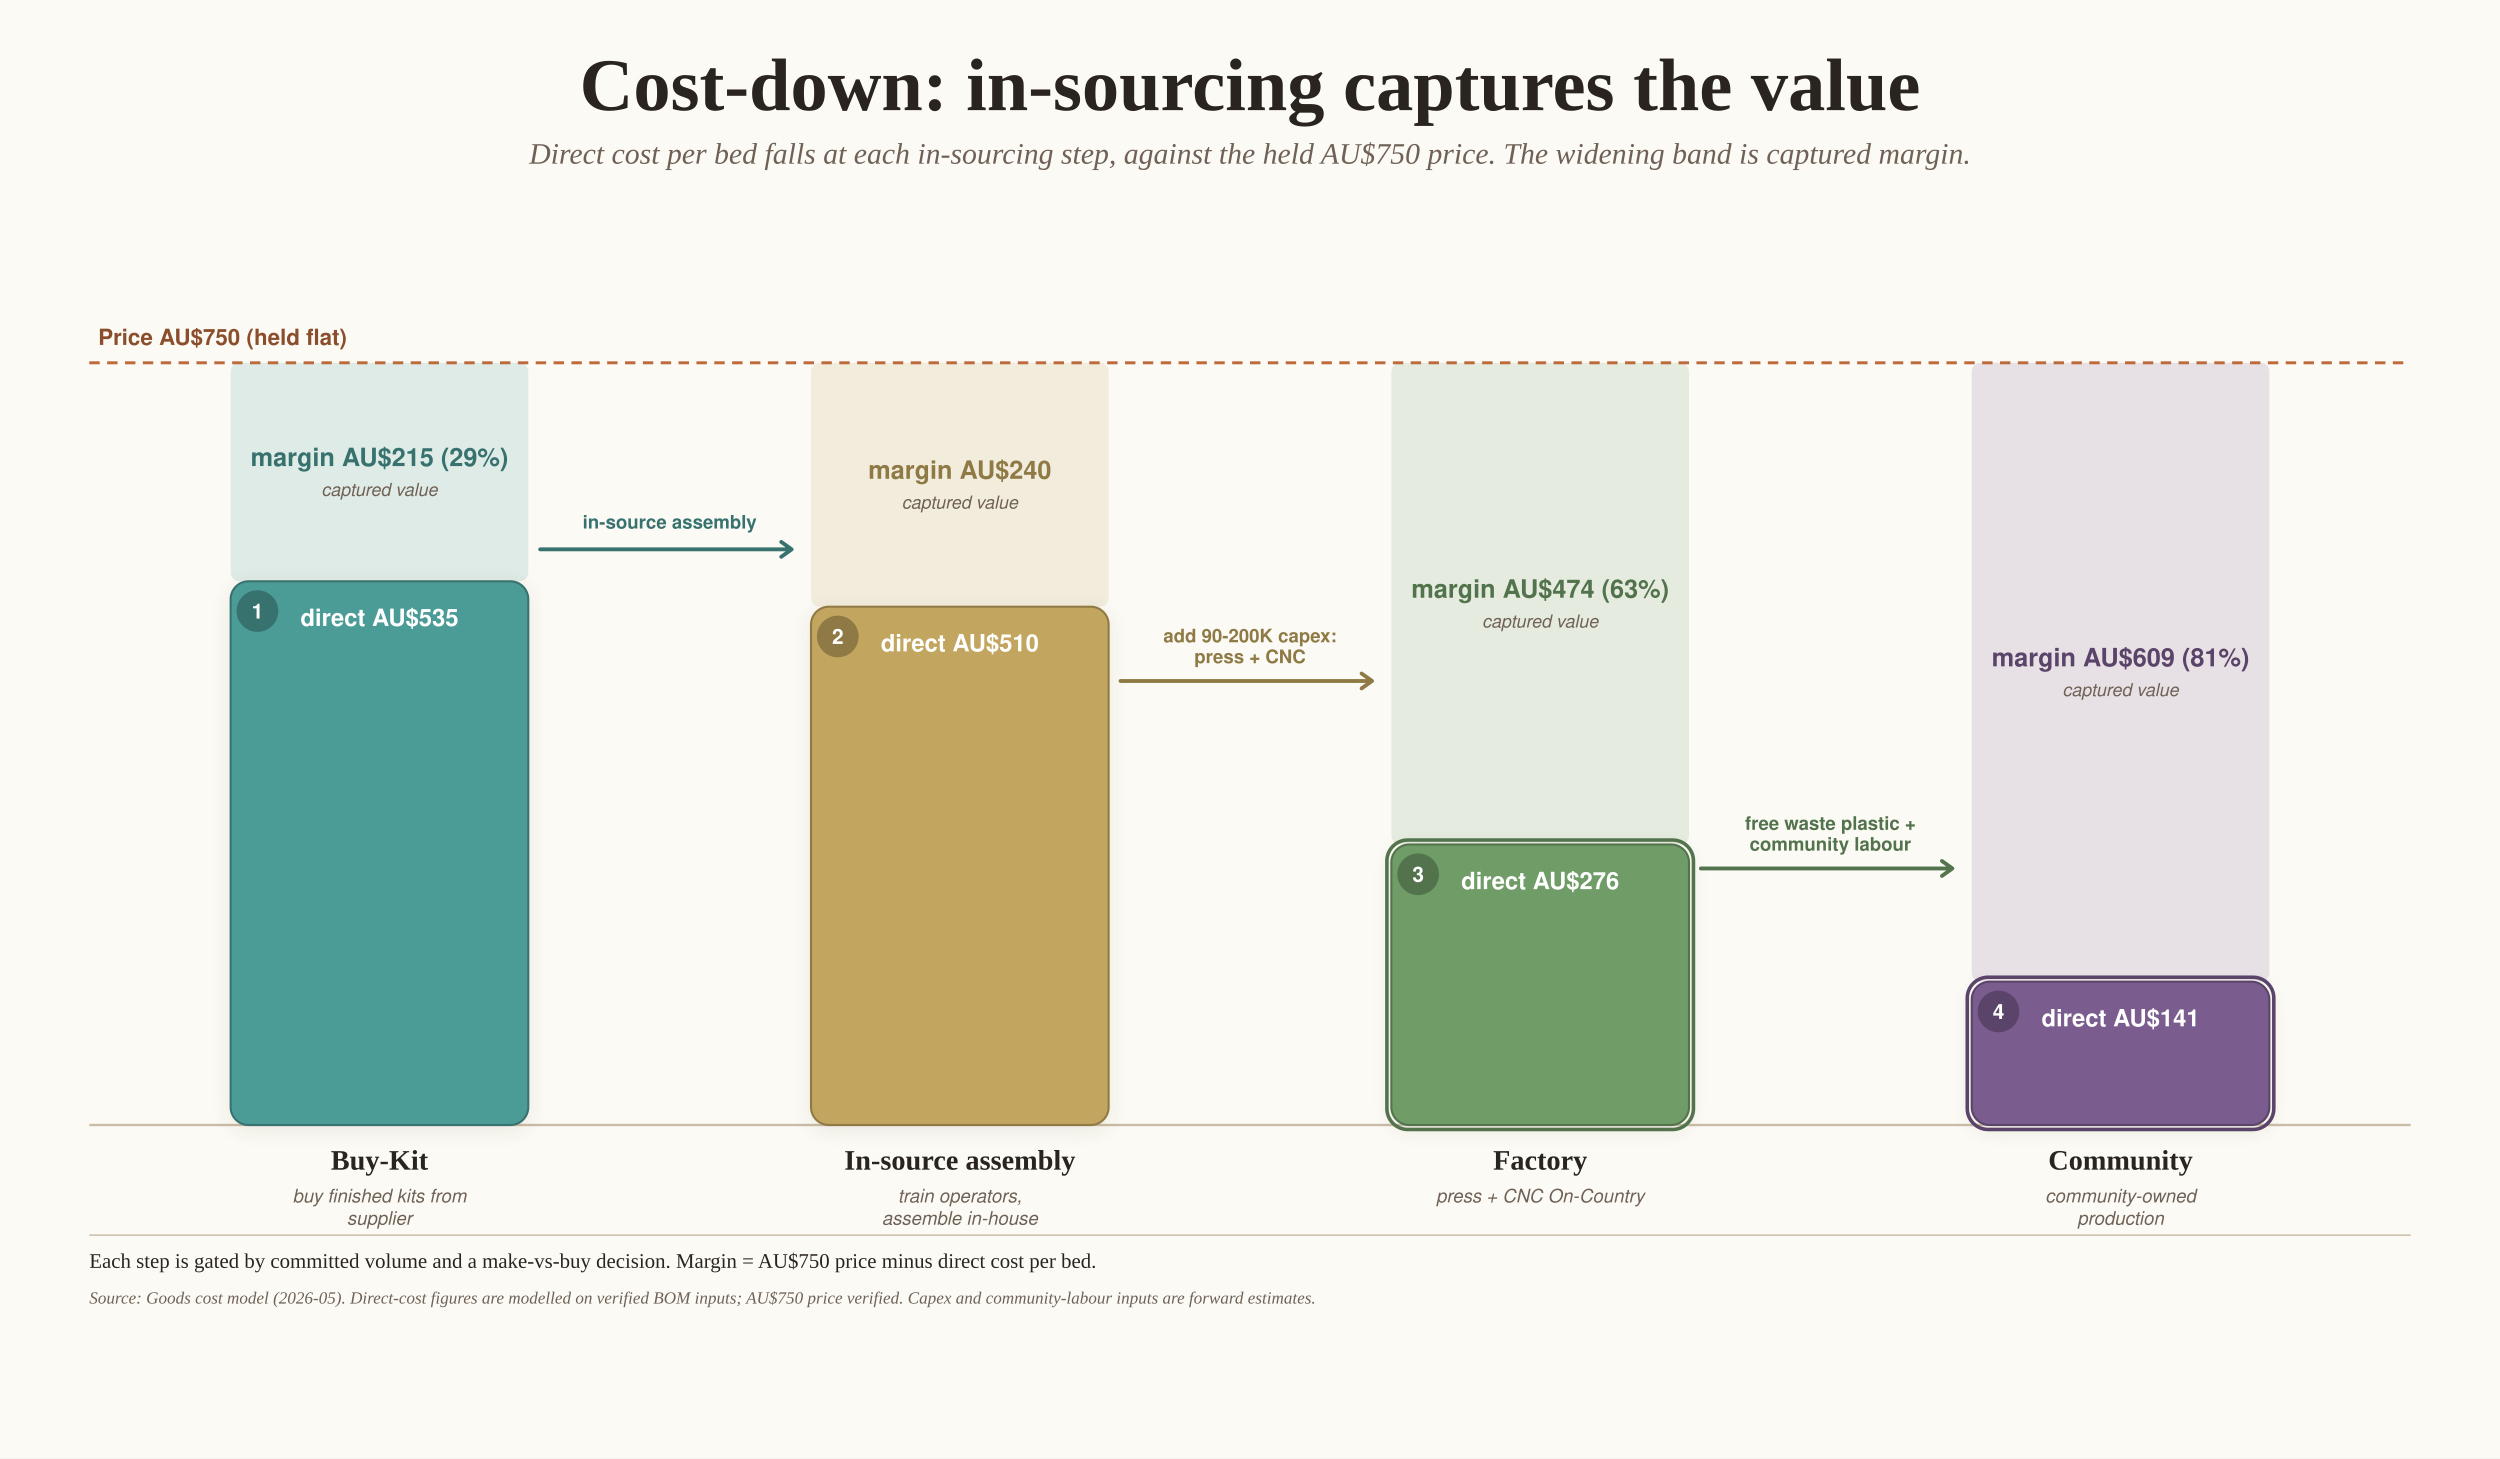
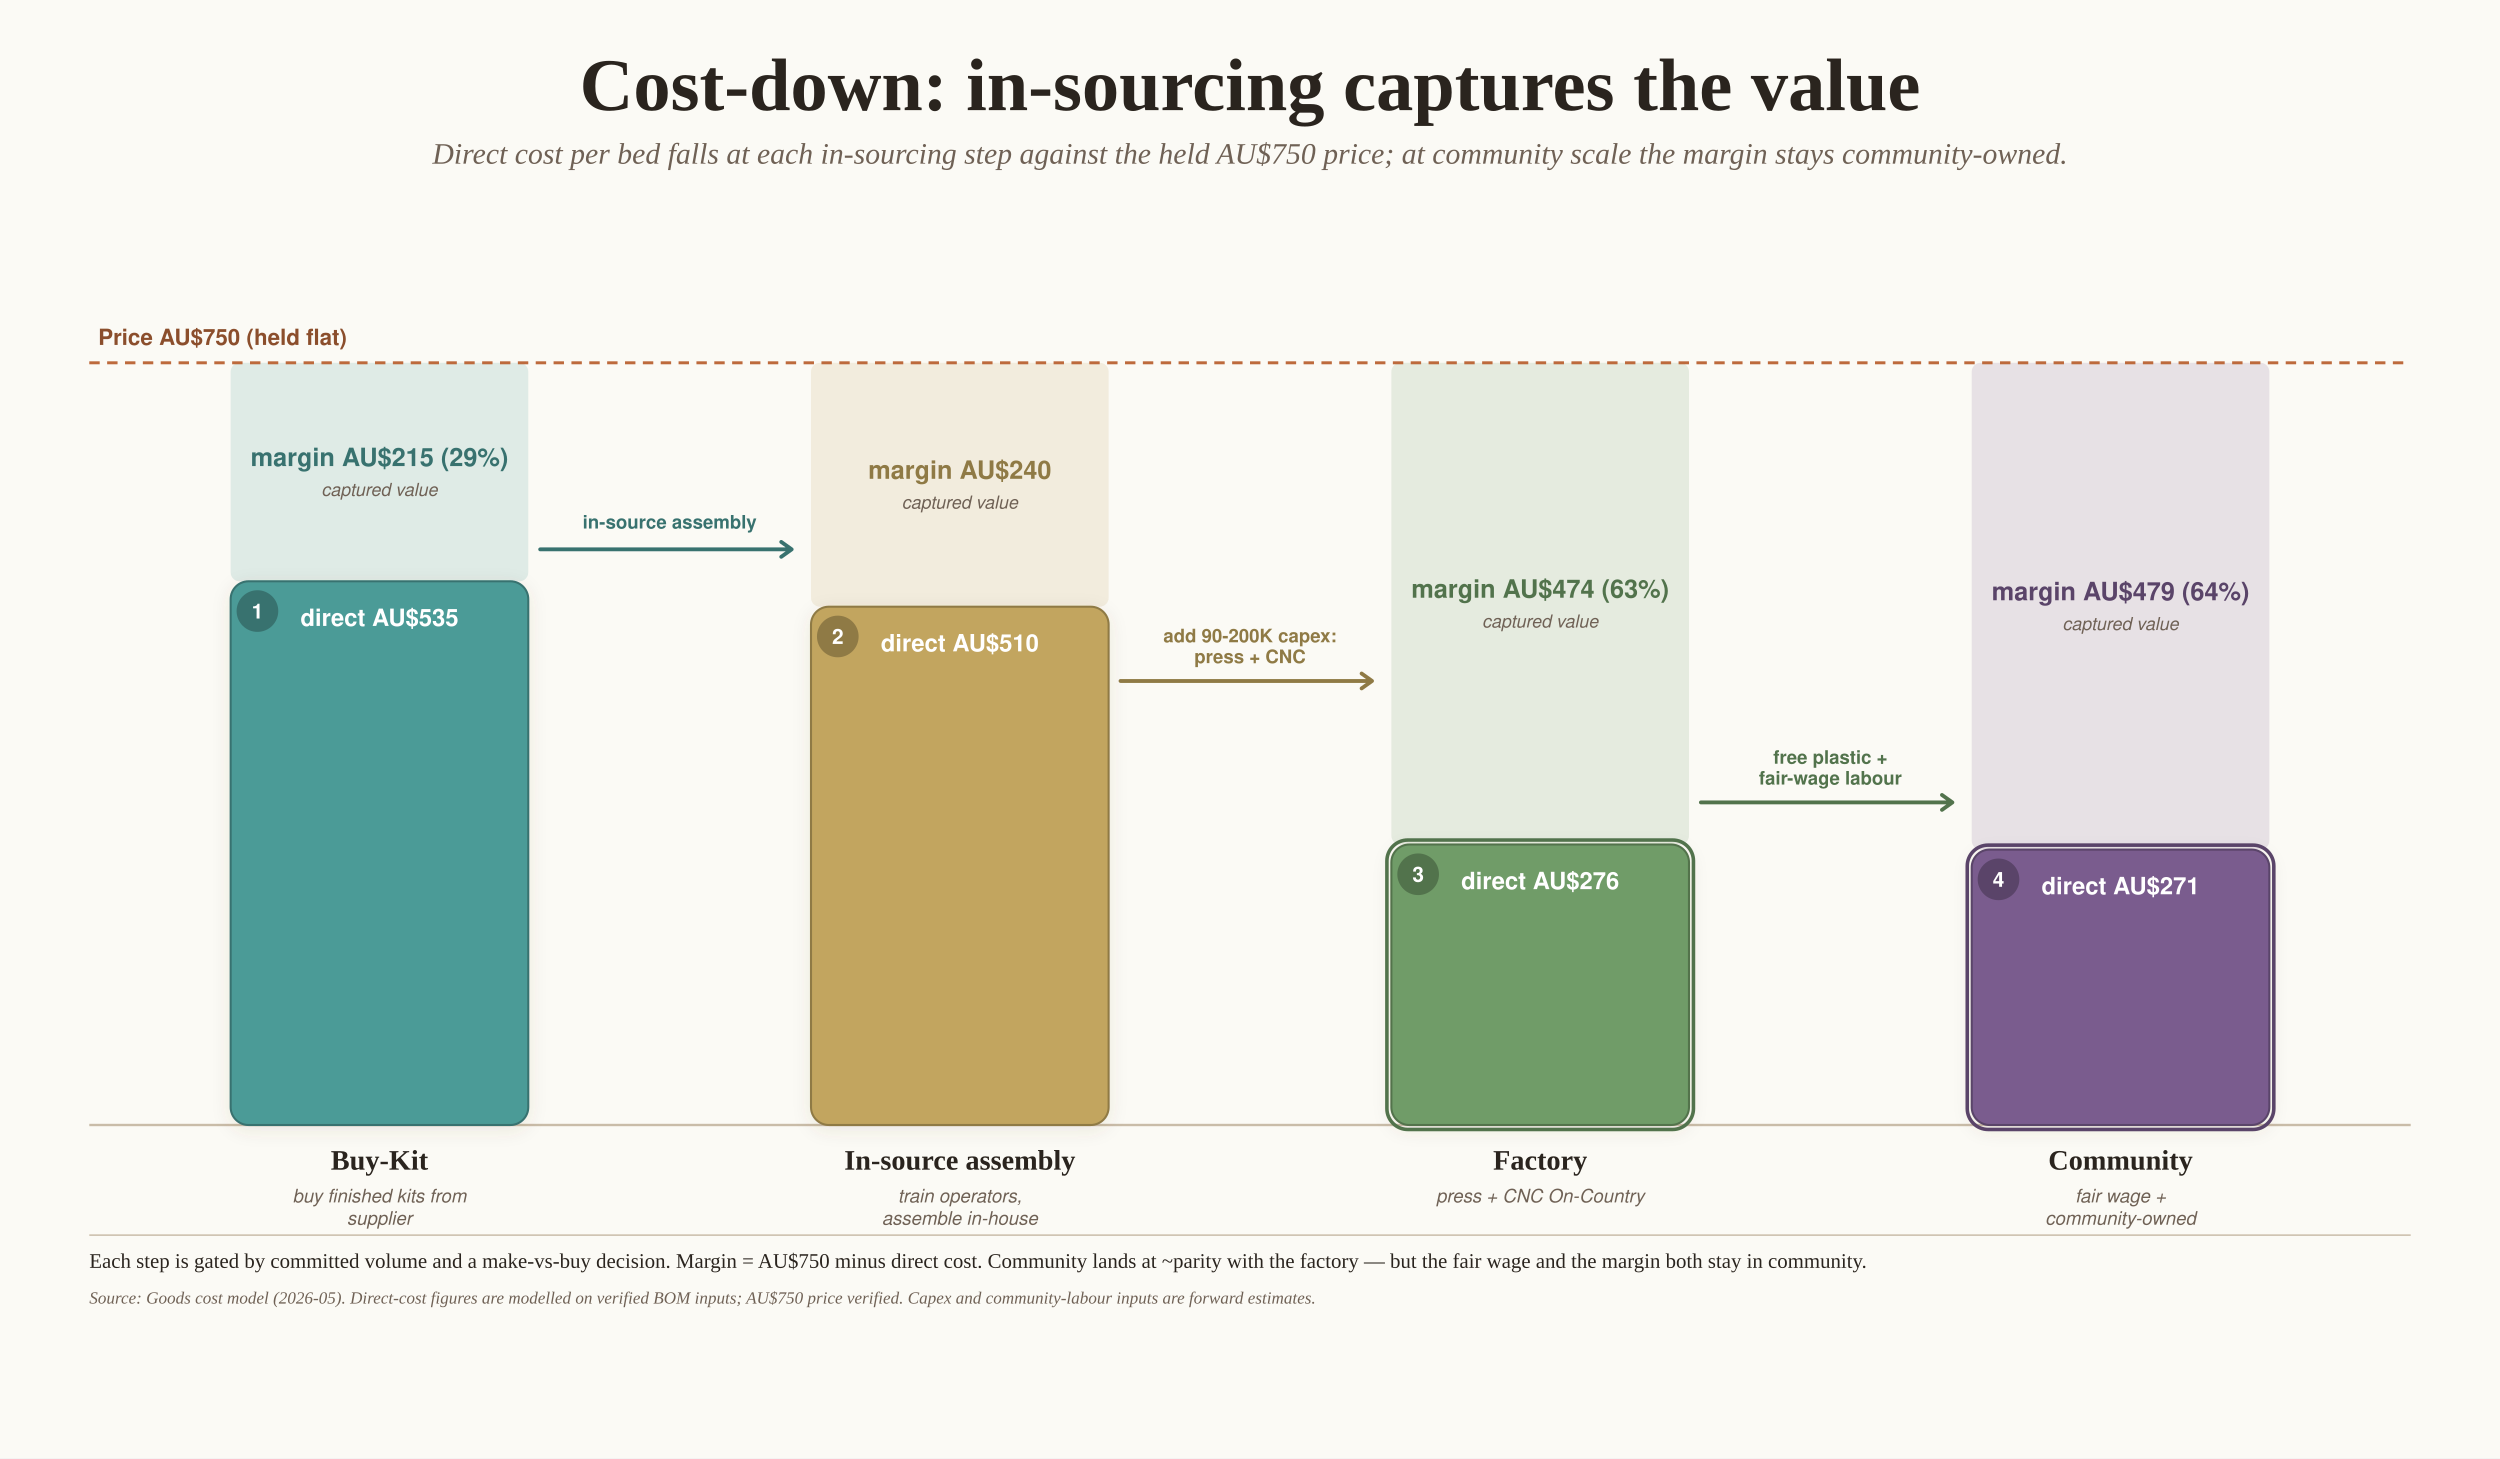
<svg xmlns="http://www.w3.org/2000/svg" viewBox="0 0 1680 980" width="1680" height="980" font-family="'Helvetica Neue', Helvetica, Arial, sans-serif">
  <defs>
    <filter id="sh" x="-8%" y="-8%" width="116%" height="124%">
      <feDropShadow dx="0" dy="3" stdDeviation="6" flood-color="#5A4A38" flood-opacity="0.10" />
    </filter>
  </defs>
  <rect width="1680" height="980" fill="#FBFAF5" />
  <text x="840.0" y="74" text-anchor="middle" font-family="Georgia, 'Times New Roman', serif" font-size="50" font-weight="700" fill="#2A241E">Cost-down: in-sourcing captures the value</text>
-   <text x="840.0" y="110" text-anchor="middle" font-family="Georgia, 'Times New Roman', serif" font-size="20" font-weight="400" fill="#6F6155" font-style="italic">Direct cost per bed falls at each in-sourcing step, against the held AU$750 price. The widening band is captured margin.</text>
+   <text x="840.0" y="110" text-anchor="middle" font-family="Georgia, 'Times New Roman', serif" font-size="20" font-weight="400" fill="#6F6155" font-style="italic">Direct cost per bed falls at each in-sourcing step against the held AU$750 price; at community scale the margin stays community-owned.</text>
  <line x1="60" y1="756" x2="1620" y2="756" stroke="#C9BCA8" stroke-width="1.6" />
  <rect x="155.0" y="243.805" width="200" height="146.829" rx="6" fill="#4C9B9728" />
  <rect x="545.0" y="243.805" width="200" height="163.902" rx="6" fill="#C2A55E28" />
  <rect x="935.0" y="243.805" width="200" height="323.707" rx="6" fill="#6F9C6828" />
-   <rect x="1325.0" y="243.805" width="200" height="415.902" rx="6" fill="#7A5C8E28" />
+   <rect x="1325.0" y="243.805" width="200" height="327.122" rx="6" fill="#7A5C8E28" />
  <line x1="60" y1="243.8" x2="1620" y2="243.8" stroke="#BD6A3C" stroke-width="2.0" stroke-dasharray="7 5" />
  <text x="66" y="231.805" text-anchor="start" font-family="'Helvetica Neue', Helvetica, Arial, sans-serif" font-size="15" font-weight="700" fill="#8B4E2C">Price AU$750 (held flat)</text>
  <rect x="155.0" y="390.634" width="200" height="365.366" rx="12" fill="#4C9B97" stroke="#38726F" stroke-width="1.4" filter="url(#sh)" />
  <text x="255.0" y="313.22" text-anchor="middle" font-family="'Helvetica Neue', Helvetica, Arial, sans-serif" font-size="17" font-weight="700" fill="#38726F">margin AU$215  (29%)</text>
  <text x="255.0" y="333.22" text-anchor="middle" font-family="'Helvetica Neue', Helvetica, Arial, sans-serif" font-size="12" font-weight="400" fill="#6F6155" font-style="italic">captured value</text>
  <text x="255.0" y="420.634" text-anchor="middle" font-family="'Helvetica Neue', Helvetica, Arial, sans-serif" font-size="16" font-weight="700" fill="#FFFFFF">direct AU$535</text>
  <circle cx="173.0" cy="410.634" r="14" fill="#38726F" />
  <text x="173.0" y="415.634" text-anchor="middle" font-family="'Helvetica Neue', Helvetica, Arial, sans-serif" font-size="14" font-weight="700" fill="#FFFFFF">1</text>
  <text x="255.0" y="786" text-anchor="middle" font-family="Georgia, 'Times New Roman', serif" font-size="19" font-weight="700" fill="#2A241E">Buy-Kit</text>
  <text x="255.0" y="808" text-anchor="middle" font-family="'Helvetica Neue', Helvetica, Arial, sans-serif" font-size="12.5" font-weight="400" fill="#6F6155" font-style="italic">buy finished kits from</text>
  <text x="255.0" y="823" text-anchor="middle" font-family="'Helvetica Neue', Helvetica, Arial, sans-serif" font-size="12.5" font-weight="400" fill="#6F6155" font-style="italic">supplier</text>
  <path d="M 363.0 369.171 L 530.0 369.171 M 525.0 364.171 L 532.0 369.171 L 525.0 374.171" fill="none" stroke="#38726F" stroke-width="2.6" stroke-linecap="round" stroke-linejoin="round" />
  <text x="450.0" y="355.171" text-anchor="middle" font-family="'Helvetica Neue', Helvetica, Arial, sans-serif" font-size="12.5" font-weight="700" fill="#38726F">in-source assembly</text>
  <rect x="545.0" y="407.707" width="200" height="348.293" rx="12" fill="#C2A55E" stroke="#8F7A45" stroke-width="1.4" filter="url(#sh)" />
  <text x="645.0" y="321.756" text-anchor="middle" font-family="'Helvetica Neue', Helvetica, Arial, sans-serif" font-size="17" font-weight="700" fill="#8F7A45">margin AU$240</text>
  <text x="645.0" y="341.756" text-anchor="middle" font-family="'Helvetica Neue', Helvetica, Arial, sans-serif" font-size="12" font-weight="400" fill="#6F6155" font-style="italic">captured value</text>
  <text x="645.0" y="437.707" text-anchor="middle" font-family="'Helvetica Neue', Helvetica, Arial, sans-serif" font-size="16" font-weight="700" fill="#FFFFFF">direct AU$510</text>
  <circle cx="563.0" cy="427.707" r="14" fill="#8F7A45" />
  <text x="563.0" y="432.707" text-anchor="middle" font-family="'Helvetica Neue', Helvetica, Arial, sans-serif" font-size="14" font-weight="700" fill="#FFFFFF">2</text>
  <text x="645.0" y="786" text-anchor="middle" font-family="Georgia, 'Times New Roman', serif" font-size="19" font-weight="700" fill="#2A241E">In-source assembly</text>
  <text x="645.0" y="808" text-anchor="middle" font-family="'Helvetica Neue', Helvetica, Arial, sans-serif" font-size="12.5" font-weight="400" fill="#6F6155" font-style="italic">train operators,</text>
  <text x="645.0" y="823" text-anchor="middle" font-family="'Helvetica Neue', Helvetica, Arial, sans-serif" font-size="12.5" font-weight="400" fill="#6F6155" font-style="italic">assemble in-house</text>
  <path d="M 753.0 457.61 L 920.0 457.61 M 915.0 452.61 L 922.0 457.61 L 915.0 462.61" fill="none" stroke="#8F7A45" stroke-width="2.6" stroke-linecap="round" stroke-linejoin="round" />
  <text x="840.0" y="431.61" text-anchor="middle" font-family="'Helvetica Neue', Helvetica, Arial, sans-serif" font-size="12.5" font-weight="700" fill="#8F7A45">add 90-200K capex:</text>
  <text x="840.0" y="445.61" text-anchor="middle" font-family="'Helvetica Neue', Helvetica, Arial, sans-serif" font-size="12.5" font-weight="700" fill="#8F7A45">press + CNC</text>
  <rect x="935.0" y="567.512" width="200" height="188.488" rx="12" fill="#6F9C68" stroke="#52734C" stroke-width="1.4" filter="url(#sh)" />
  <rect x="932.0" y="564.512" width="206" height="194.488" rx="14" fill="none" stroke="#52734C" stroke-width="2.4" />
  <text x="1035.0" y="401.659" text-anchor="middle" font-family="'Helvetica Neue', Helvetica, Arial, sans-serif" font-size="17" font-weight="700" fill="#52734C">margin AU$474  (63%)</text>
  <text x="1035.0" y="421.659" text-anchor="middle" font-family="'Helvetica Neue', Helvetica, Arial, sans-serif" font-size="12" font-weight="400" fill="#6F6155" font-style="italic">captured value</text>
  <text x="1035.0" y="597.512" text-anchor="middle" font-family="'Helvetica Neue', Helvetica, Arial, sans-serif" font-size="16" font-weight="700" fill="#FFFFFF">direct AU$276</text>
  <circle cx="953.0" cy="587.512" r="14" fill="#52734C" />
  <text x="953.0" y="592.512" text-anchor="middle" font-family="'Helvetica Neue', Helvetica, Arial, sans-serif" font-size="14" font-weight="700" fill="#FFFFFF">3</text>
  <text x="1035.0" y="786" text-anchor="middle" font-family="Georgia, 'Times New Roman', serif" font-size="19" font-weight="700" fill="#2A241E">Factory</text>
  <text x="1035.0" y="808" text-anchor="middle" font-family="'Helvetica Neue', Helvetica, Arial, sans-serif" font-size="12.5" font-weight="400" fill="#6F6155" font-style="italic">press + CNC On-Country</text>
-   <path d="M 1143.0 583.61 L 1310.0 583.61 M 1305.0 578.61 L 1312.0 583.61 L 1305.0 588.61" fill="none" stroke="#52734C" stroke-width="2.6" stroke-linecap="round" stroke-linejoin="round" />
-   <text x="1230.0" y="557.61" text-anchor="middle" font-family="'Helvetica Neue', Helvetica, Arial, sans-serif" font-size="12.5" font-weight="700" fill="#52734C">free waste plastic +</text>
-   <text x="1230.0" y="571.61" text-anchor="middle" font-family="'Helvetica Neue', Helvetica, Arial, sans-serif" font-size="12.5" font-weight="700" fill="#52734C">community labour</text>
-   <rect x="1325.0" y="659.707" width="200" height="96.293" rx="12" fill="#7A5C8E" stroke="#5A4469" stroke-width="1.4" filter="url(#sh)" />
-   <rect x="1322.0" y="656.707" width="206" height="102.293" rx="14" fill="none" stroke="#5A4469" stroke-width="2.4" />
-   <text x="1425.0" y="447.756" text-anchor="middle" font-family="'Helvetica Neue', Helvetica, Arial, sans-serif" font-size="17" font-weight="700" fill="#5A4469">margin AU$609  (81%)</text>
-   <text x="1425.0" y="467.756" text-anchor="middle" font-family="'Helvetica Neue', Helvetica, Arial, sans-serif" font-size="12" font-weight="400" fill="#6F6155" font-style="italic">captured value</text>
-   <text x="1425.0" y="689.707" text-anchor="middle" font-family="'Helvetica Neue', Helvetica, Arial, sans-serif" font-size="16" font-weight="700" fill="#FFFFFF">direct AU$141</text>
-   <circle cx="1343.0" cy="679.707" r="14" fill="#5A4469" />
-   <text x="1343.0" y="684.707" text-anchor="middle" font-family="'Helvetica Neue', Helvetica, Arial, sans-serif" font-size="14" font-weight="700" fill="#FFFFFF">4</text>
+   <path d="M 1143.0 539.22 L 1310.0 539.22 M 1305.0 534.22 L 1312.0 539.22 L 1305.0 544.22" fill="none" stroke="#52734C" stroke-width="2.6" stroke-linecap="round" stroke-linejoin="round" />
+   <text x="1230.0" y="513.22" text-anchor="middle" font-family="'Helvetica Neue', Helvetica, Arial, sans-serif" font-size="12.5" font-weight="700" fill="#52734C">free plastic +</text>
+   <text x="1230.0" y="527.22" text-anchor="middle" font-family="'Helvetica Neue', Helvetica, Arial, sans-serif" font-size="12.5" font-weight="700" fill="#52734C">fair-wage labour</text>
+   <rect x="1325.0" y="570.927" width="200" height="185.073" rx="12" fill="#7A5C8E" stroke="#5A4469" stroke-width="1.4" filter="url(#sh)" />
+   <rect x="1322.0" y="567.927" width="206" height="191.073" rx="14" fill="none" stroke="#5A4469" stroke-width="2.4" />
+   <text x="1425.0" y="403.366" text-anchor="middle" font-family="'Helvetica Neue', Helvetica, Arial, sans-serif" font-size="17" font-weight="700" fill="#5A4469">margin AU$479  (64%)</text>
+   <text x="1425.0" y="423.366" text-anchor="middle" font-family="'Helvetica Neue', Helvetica, Arial, sans-serif" font-size="12" font-weight="400" fill="#6F6155" font-style="italic">captured value</text>
+   <text x="1425.0" y="600.927" text-anchor="middle" font-family="'Helvetica Neue', Helvetica, Arial, sans-serif" font-size="16" font-weight="700" fill="#FFFFFF">direct AU$271</text>
+   <circle cx="1343.0" cy="590.927" r="14" fill="#5A4469" />
+   <text x="1343.0" y="595.927" text-anchor="middle" font-family="'Helvetica Neue', Helvetica, Arial, sans-serif" font-size="14" font-weight="700" fill="#FFFFFF">4</text>
  <text x="1425.0" y="786" text-anchor="middle" font-family="Georgia, 'Times New Roman', serif" font-size="19" font-weight="700" fill="#2A241E">Community</text>
-   <text x="1425.0" y="808" text-anchor="middle" font-family="'Helvetica Neue', Helvetica, Arial, sans-serif" font-size="12.5" font-weight="400" fill="#6F6155" font-style="italic">community-owned</text>
-   <text x="1425.0" y="823" text-anchor="middle" font-family="'Helvetica Neue', Helvetica, Arial, sans-serif" font-size="12.5" font-weight="400" fill="#6F6155" font-style="italic">production</text>
+   <text x="1425.0" y="808" text-anchor="middle" font-family="'Helvetica Neue', Helvetica, Arial, sans-serif" font-size="12.5" font-weight="400" fill="#6F6155" font-style="italic">fair wage +</text>
+   <text x="1425.0" y="823" text-anchor="middle" font-family="'Helvetica Neue', Helvetica, Arial, sans-serif" font-size="12.5" font-weight="400" fill="#6F6155" font-style="italic">community-owned</text>
  <line x1="60" y1="830" x2="1620" y2="830" stroke="#C9BCA8" stroke-width="1" />
-   <text x="60" y="852" text-anchor="start" font-family="Georgia, 'Times New Roman', serif" font-size="14" font-weight="400" fill="#2A241E">Each step is gated by committed volume and a make-vs-buy decision. Margin = AU$750 price minus direct cost per bed.</text>
+   <text x="60" y="852" text-anchor="start" font-family="Georgia, 'Times New Roman', serif" font-size="14" font-weight="400" fill="#2A241E">Each step is gated by committed volume and a make-vs-buy decision. Margin = AU$750 minus direct cost. Community lands at ~parity with the factory — but the fair wage and the margin both stay in community.</text>
  <text x="60" y="876" text-anchor="start" font-family="Georgia, 'Times New Roman', serif" font-size="11.5" font-weight="400" fill="#6F6155" font-style="italic">Source: Goods cost model (2026-05). Direct-cost figures are modelled on verified BOM inputs; AU$750 price verified. Capex and community-labour inputs are forward estimates.</text>
</svg>
